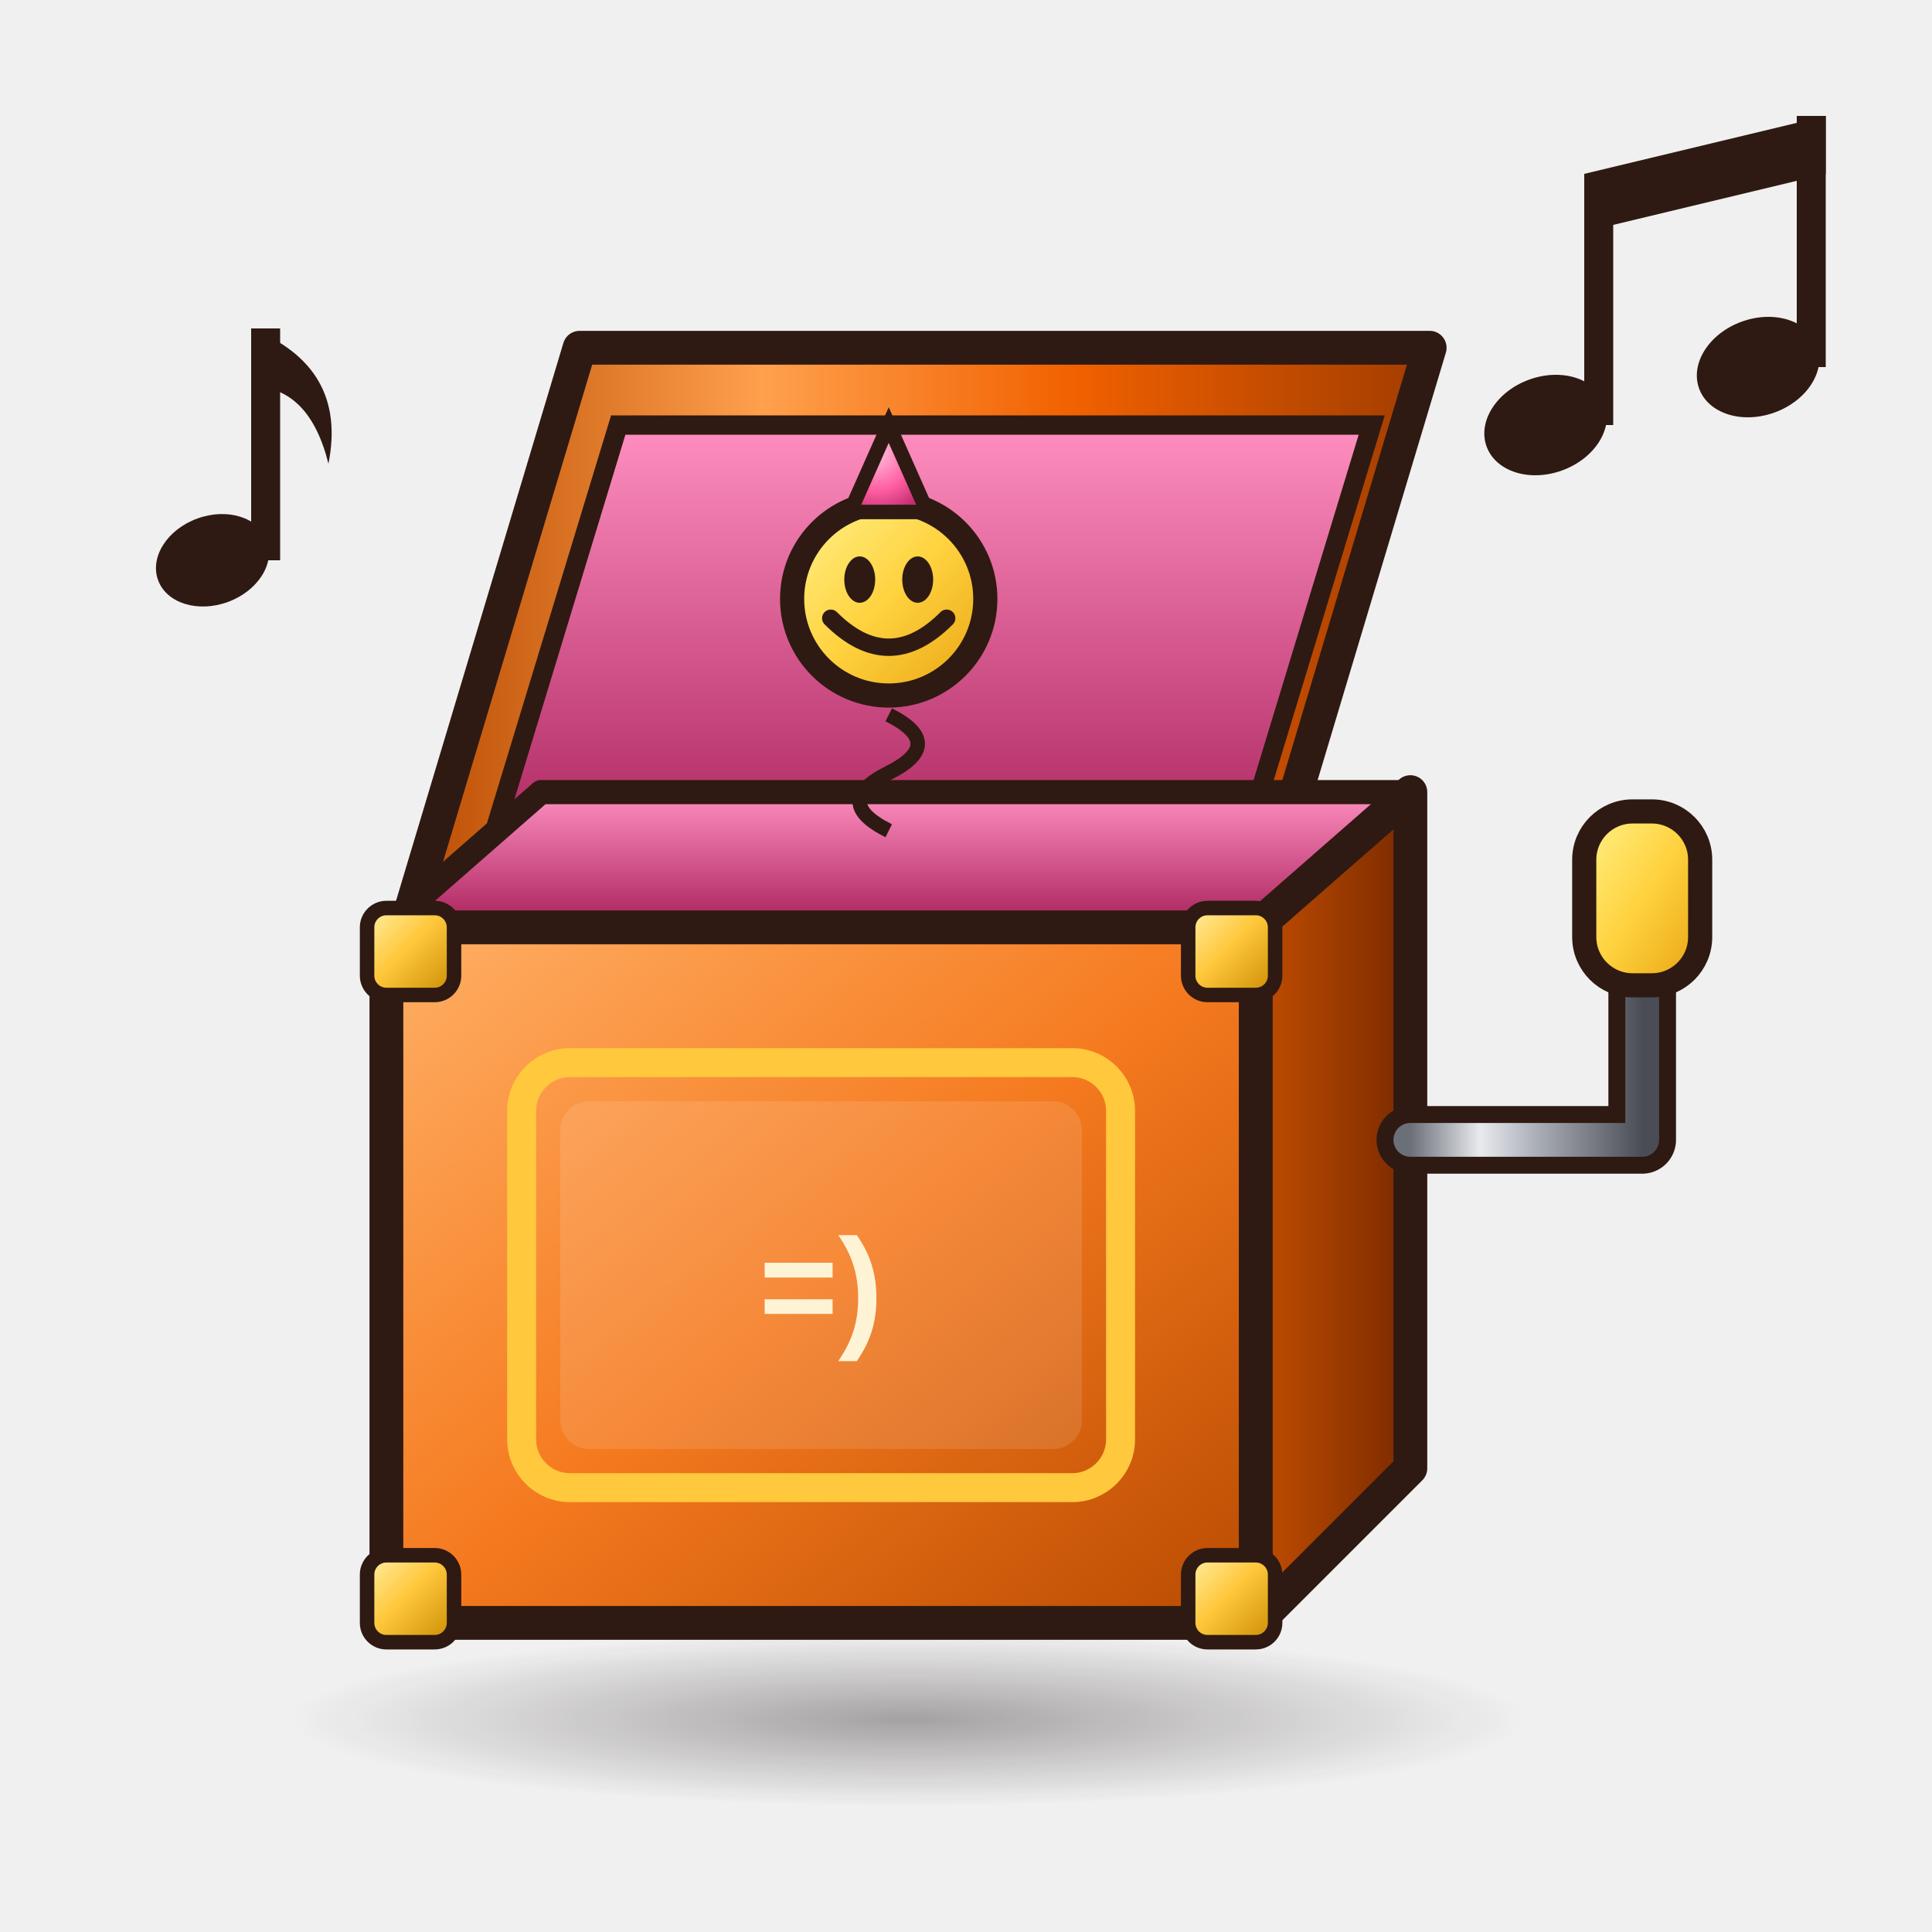
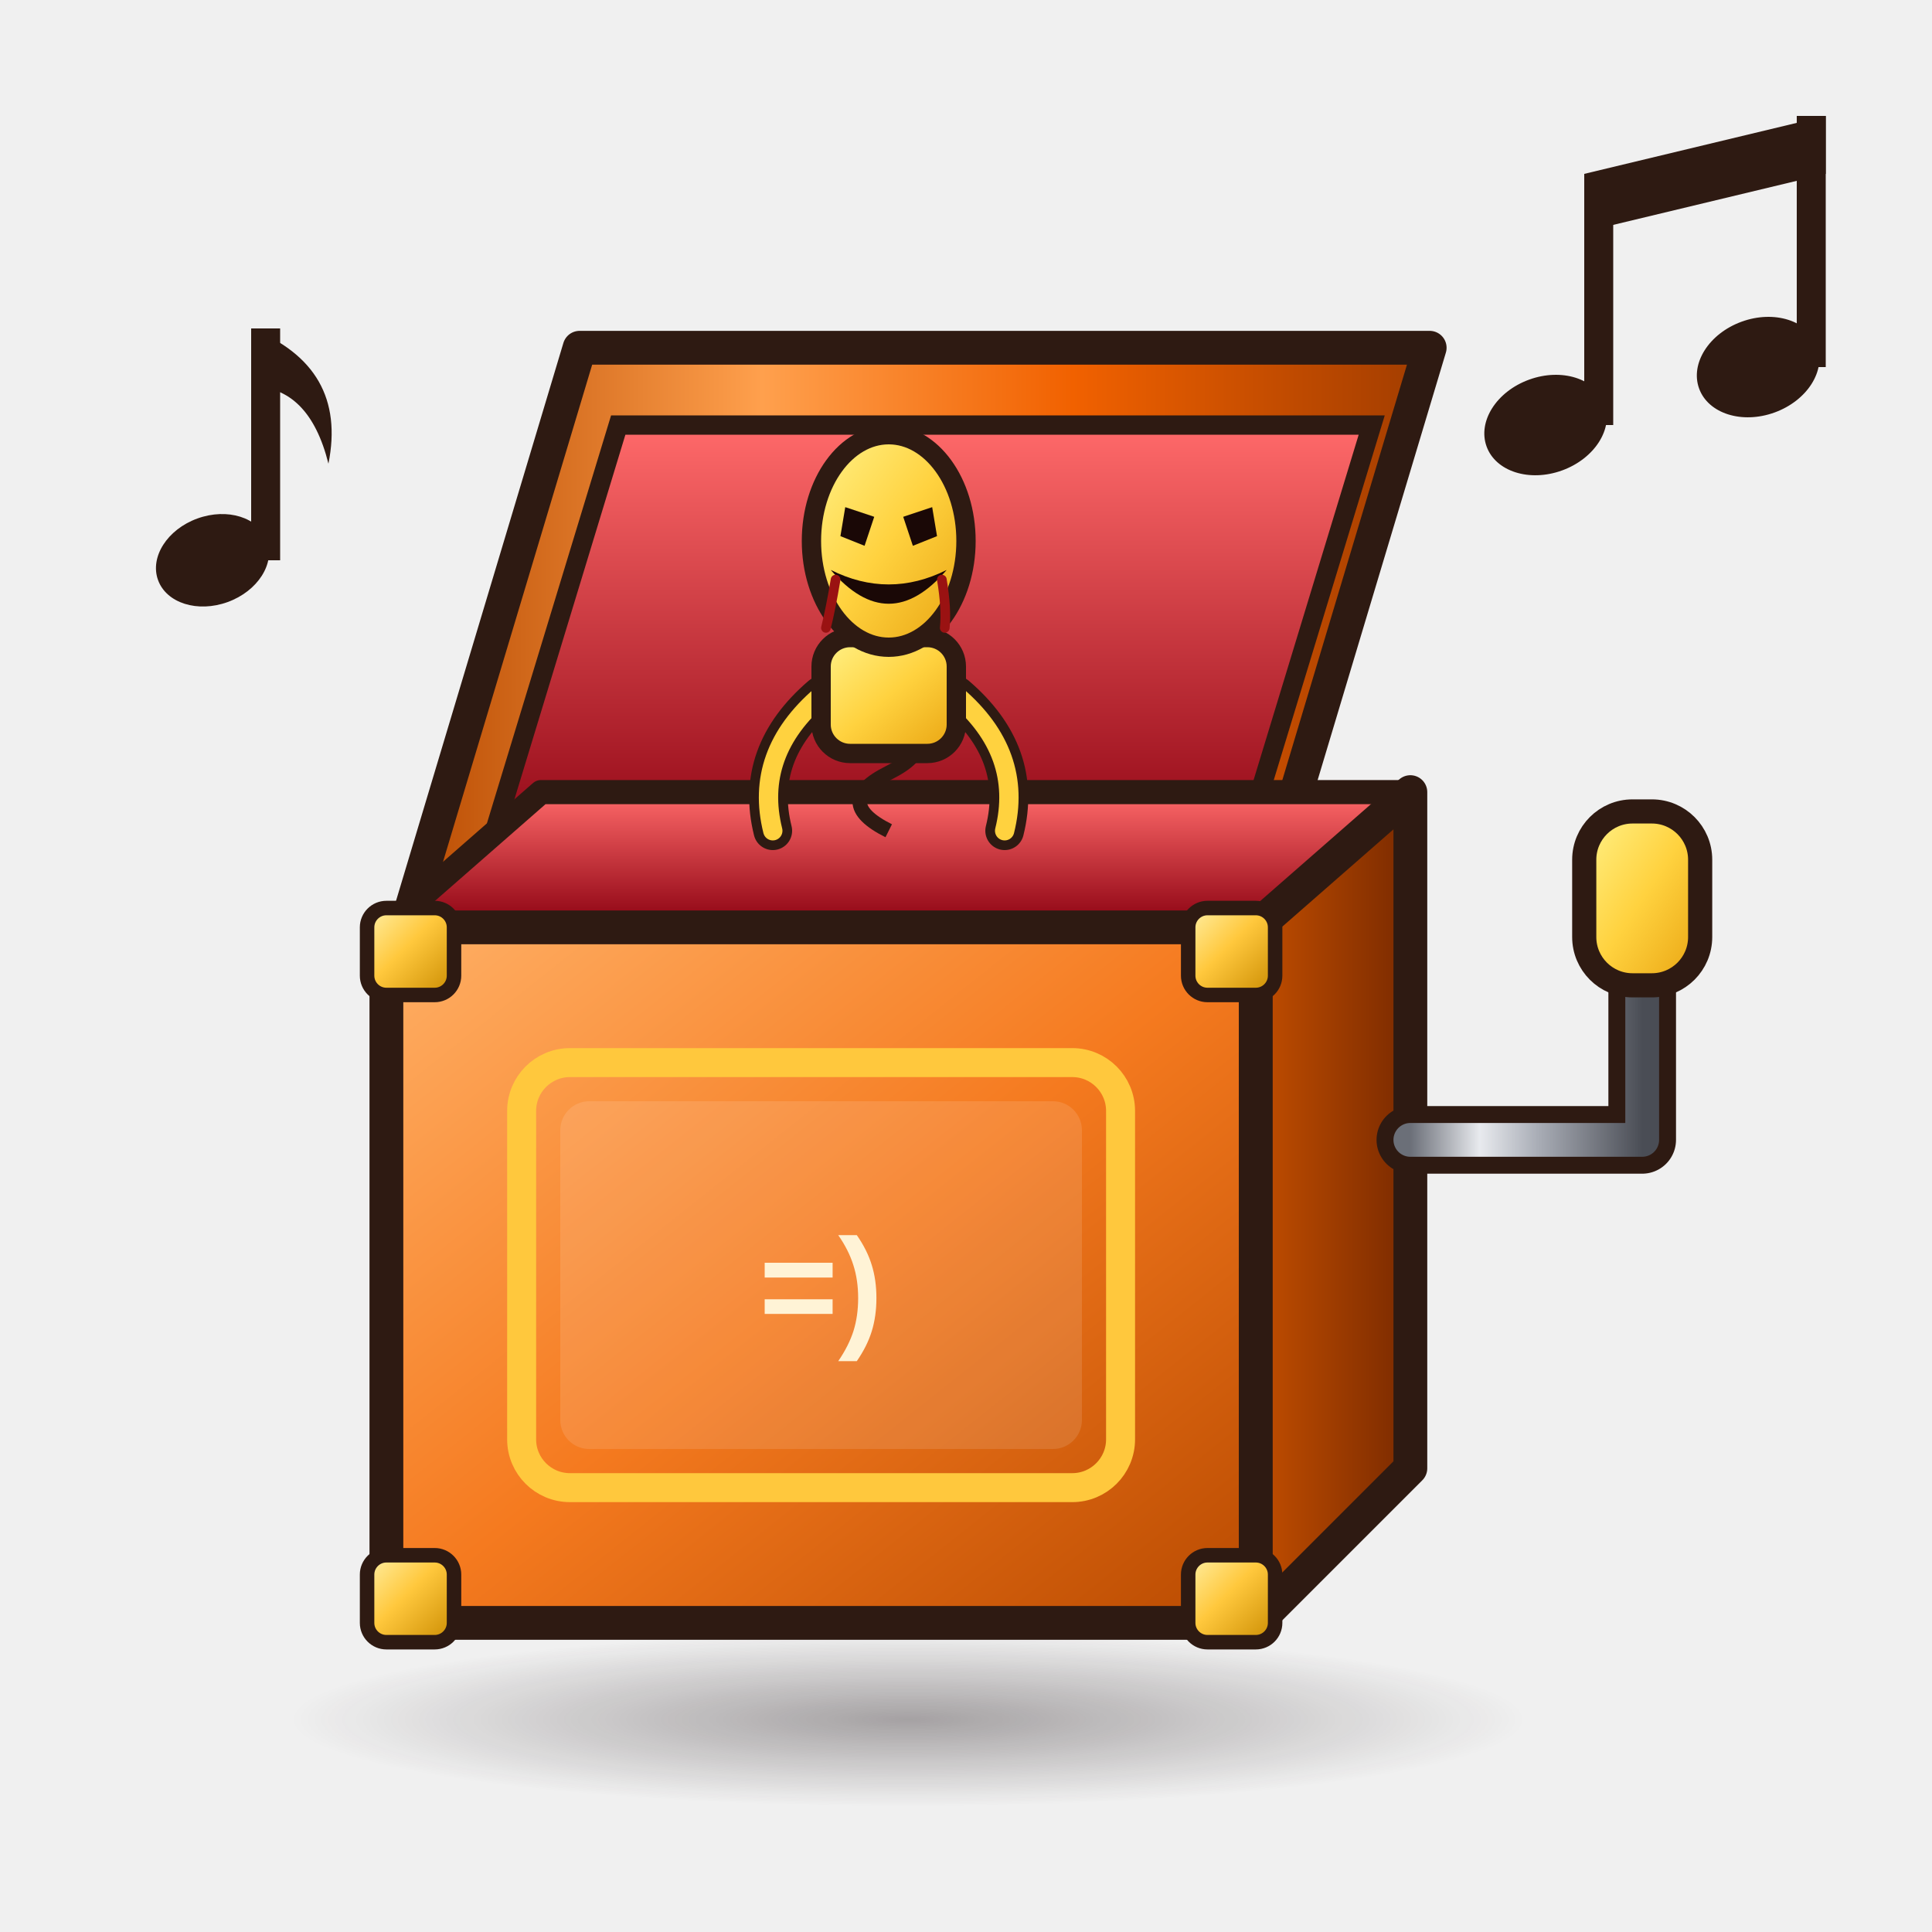
<svg xmlns="http://www.w3.org/2000/svg" viewBox="0 0 200 200">
  <defs>
    <radialGradient id="sh" cx="0.5" cy="0.5" r="0.5">
      <stop offset="0" stop-color="#1a1014" stop-opacity="0.35" />
      <stop offset="1" stop-color="#1a1014" stop-opacity="0" />
    </radialGradient>
    <linearGradient id="or" x1="0" y1="0" x2="1" y2="1">
      <stop offset="0" stop-color="#ffb066" />
      <stop offset="0.5" stop-color="#f57a1f" />
      <stop offset="1" stop-color="#b84a00" />
    </linearGradient>
    <linearGradient id="orh" x1="0" y1="0" x2="1" y2="0">
      <stop offset="0" stop-color="#b84a00" />
      <stop offset="0.35" stop-color="#ffa04d" />
      <stop offset="0.65" stop-color="#f16100" />
      <stop offset="1" stop-color="#a03c00" />
    </linearGradient>
    <linearGradient id="gold" x1="0" y1="0" x2="1" y2="1">
      <stop offset="0" stop-color="#fff1a8" />
      <stop offset="0.45" stop-color="#ffc83d" />
      <stop offset="1" stop-color="#c98a00" />
    </linearGradient>
    <linearGradient id="metal" x1="0" y1="0" x2="1" y2="0">
      <stop offset="0" stop-color="#6b6f78" />
      <stop offset="0.3" stop-color="#e8eaee" />
      <stop offset="0.55" stop-color="#a9adb6" />
      <stop offset="1" stop-color="#4a4d55" />
    </linearGradient>
    <radialGradient id="pk" cx="0.35" cy="0.3" r="0.75">
-       <stop offset="0" stop-color="#ffc2dc" />
-       <stop offset="0.6" stop-color="#ff5fa2" />
-       <stop offset="1" stop-color="#c22d70" />
+       <stop offset="0" stop-color="#ff9a9a" />
+       <stop offset="0.6" stop-color="#e8202a" />
+       <stop offset="1" stop-color="#8a0010" />
    </radialGradient>
    <linearGradient id="ye" x1="0" y1="0" x2="1" y2="1">
      <stop offset="0" stop-color="#fff38a" />
      <stop offset="0.5" stop-color="#ffd23f" />
      <stop offset="1" stop-color="#e8a20f" />
    </linearGradient>
    <linearGradient id="velv" x1="0" y1="0" x2="0" y2="1">
-       <stop offset="0" stop-color="#ff8fc0" />
-       <stop offset="1" stop-color="#a8205a" />
+       <stop offset="0" stop-color="#ff6a6a" />
+       <stop offset="1" stop-color="#8a0010" />
    </linearGradient>
    <linearGradient id="sideb" x1="0" y1="0" x2="1" y2="0">
      <stop offset="0" stop-color="#c24e00" />
      <stop offset="1" stop-color="#7a2a00" />
    </linearGradient>
  </defs>
  <ellipse cx="94" cy="178" rx="64" ry="9" fill="url(#sh)" />
  <path d="M42 96L60 36H148L130 96Z" fill="url(#orh)" stroke="#2e1a12" stroke-width="3.5" stroke-linejoin="round" />
  <path d="M50 90L64 44H142L128 90Z" fill="url(#velv)" stroke="#2e1a12" stroke-width="2" />
  <path d="M40 96H130L146 82H56Z" fill="url(#velv)" stroke="#2e1a12" stroke-width="2.5" stroke-linejoin="round" />
  <path d="M92 90V74" stroke="url(#metal)" stroke-width="3" />
  <path d="M92 86q-6-3 0-6t0-6" fill="none" stroke="#2e1a12" stroke-width="1.5" />
-   <circle cx="92" cy="62" r="10" fill="url(#ye)" stroke="#2e1a12" stroke-width="2.5" />
-   <ellipse cx="89" cy="60" rx="1.6" ry="2.4" fill="#2e1a12" />
-   <ellipse cx="95" cy="60" rx="1.6" ry="2.4" fill="#2e1a12" />
-   <path d="M86 64Q92 70 98 64" fill="none" stroke="#2e1a12" stroke-width="1.8" stroke-linecap="round" />
-   <path d="M88 53L92 44L96 53Z" fill="url(#pk)" stroke="#2e1a12" stroke-width="1.5" />
+   <path d="M85 72Q78 78 80 86M99 72Q106 78 104 86" fill="none" stroke="#2e1a12" stroke-width="4" stroke-linecap="round" />
+   <path d="M85 72Q78 78 80 86M99 72Q106 78 104 86" fill="none" stroke="#ffd23f" stroke-width="2" stroke-linecap="round" />
+   <rect x="85" y="66" width="14" height="12" rx="3" fill="url(#ye)" stroke="#2e1a12" stroke-width="2" />
+   <ellipse cx="92" cy="56" rx="8" ry="11" fill="url(#ye)" stroke="#2e1a12" stroke-width="2" />
+   <path d="M87.5 52.5l3 1l-1 3l-2.5-1zM96.5 52.5l-3 1l1 3l2.5-1z" fill="#1a0806" />
+   <path d="M86 59Q92 66 98 59Q92 62 86 59Z" fill="#1a0806" />
+   <path d="M86.5 60q-.5 3-1 5M97.5 60q.5 3 .3 5" stroke="#9a1212" stroke-width="1" stroke-linecap="round" />
  <rect x="40" y="96" width="90" height="72" rx="4" fill="url(#or)" stroke="#2e1a12" stroke-width="3.5" />
  <path d="M130 96L146 82V152L130 168Z" fill="url(#sideb)" stroke="#2e1a12" stroke-width="3.5" stroke-linejoin="round" />
  <rect x="54" y="110" width="62" height="44" rx="5" fill="none" stroke="#ffc83d" stroke-width="3" />
  <rect x="58" y="114" width="54" height="36" rx="3" fill="#fff" opacity=".12" />
  <text x="85" y="138" font-family="Arial, sans-serif" font-weight="900" font-size="14" fill="#fff3d6" text-anchor="middle">=)</text>
  <g fill="url(#gold)" stroke="#2e1a12" stroke-width="1.5">
    <rect x="38" y="94" width="9" height="9" rx="2" />
    <rect x="123" y="94" width="9" height="9" rx="2" />
    <rect x="38" y="161" width="9" height="9" rx="2" />
    <rect x="123" y="161" width="9" height="9" rx="2" />
  </g>
  <path d="M146 118H170V100" fill="none" stroke="#2e1a12" stroke-width="7" stroke-linecap="round" stroke-linejoin="round" />
  <path d="M146 118H170V100" fill="none" stroke="url(#metal)" stroke-width="3.5" stroke-linecap="round" stroke-linejoin="round" />
  <rect x="164" y="84" width="12" height="18" rx="5" fill="url(#ye)" stroke="#2e1a12" stroke-width="2.5" />
  <g fill="#2e1a12">
    <ellipse cx="160" cy="44" rx="6.5" ry="5" transform="rotate(-20 160 44)" />
    <rect x="164" y="18" width="3" height="26" />
    <ellipse cx="182" cy="38" rx="6.5" ry="5" transform="rotate(-20 182 38)" />
    <rect x="186" y="12" width="3" height="26" />
    <path d="M164 18L189 12V18L164 24Z" />
    <ellipse cx="22" cy="58" rx="6" ry="4.6" transform="rotate(-20 22 58)" />
    <rect x="26" y="34" width="3" height="24" />
    <path d="M26 34q10 4 8 14q-2-8-8-8Z" />
  </g>
</svg>
